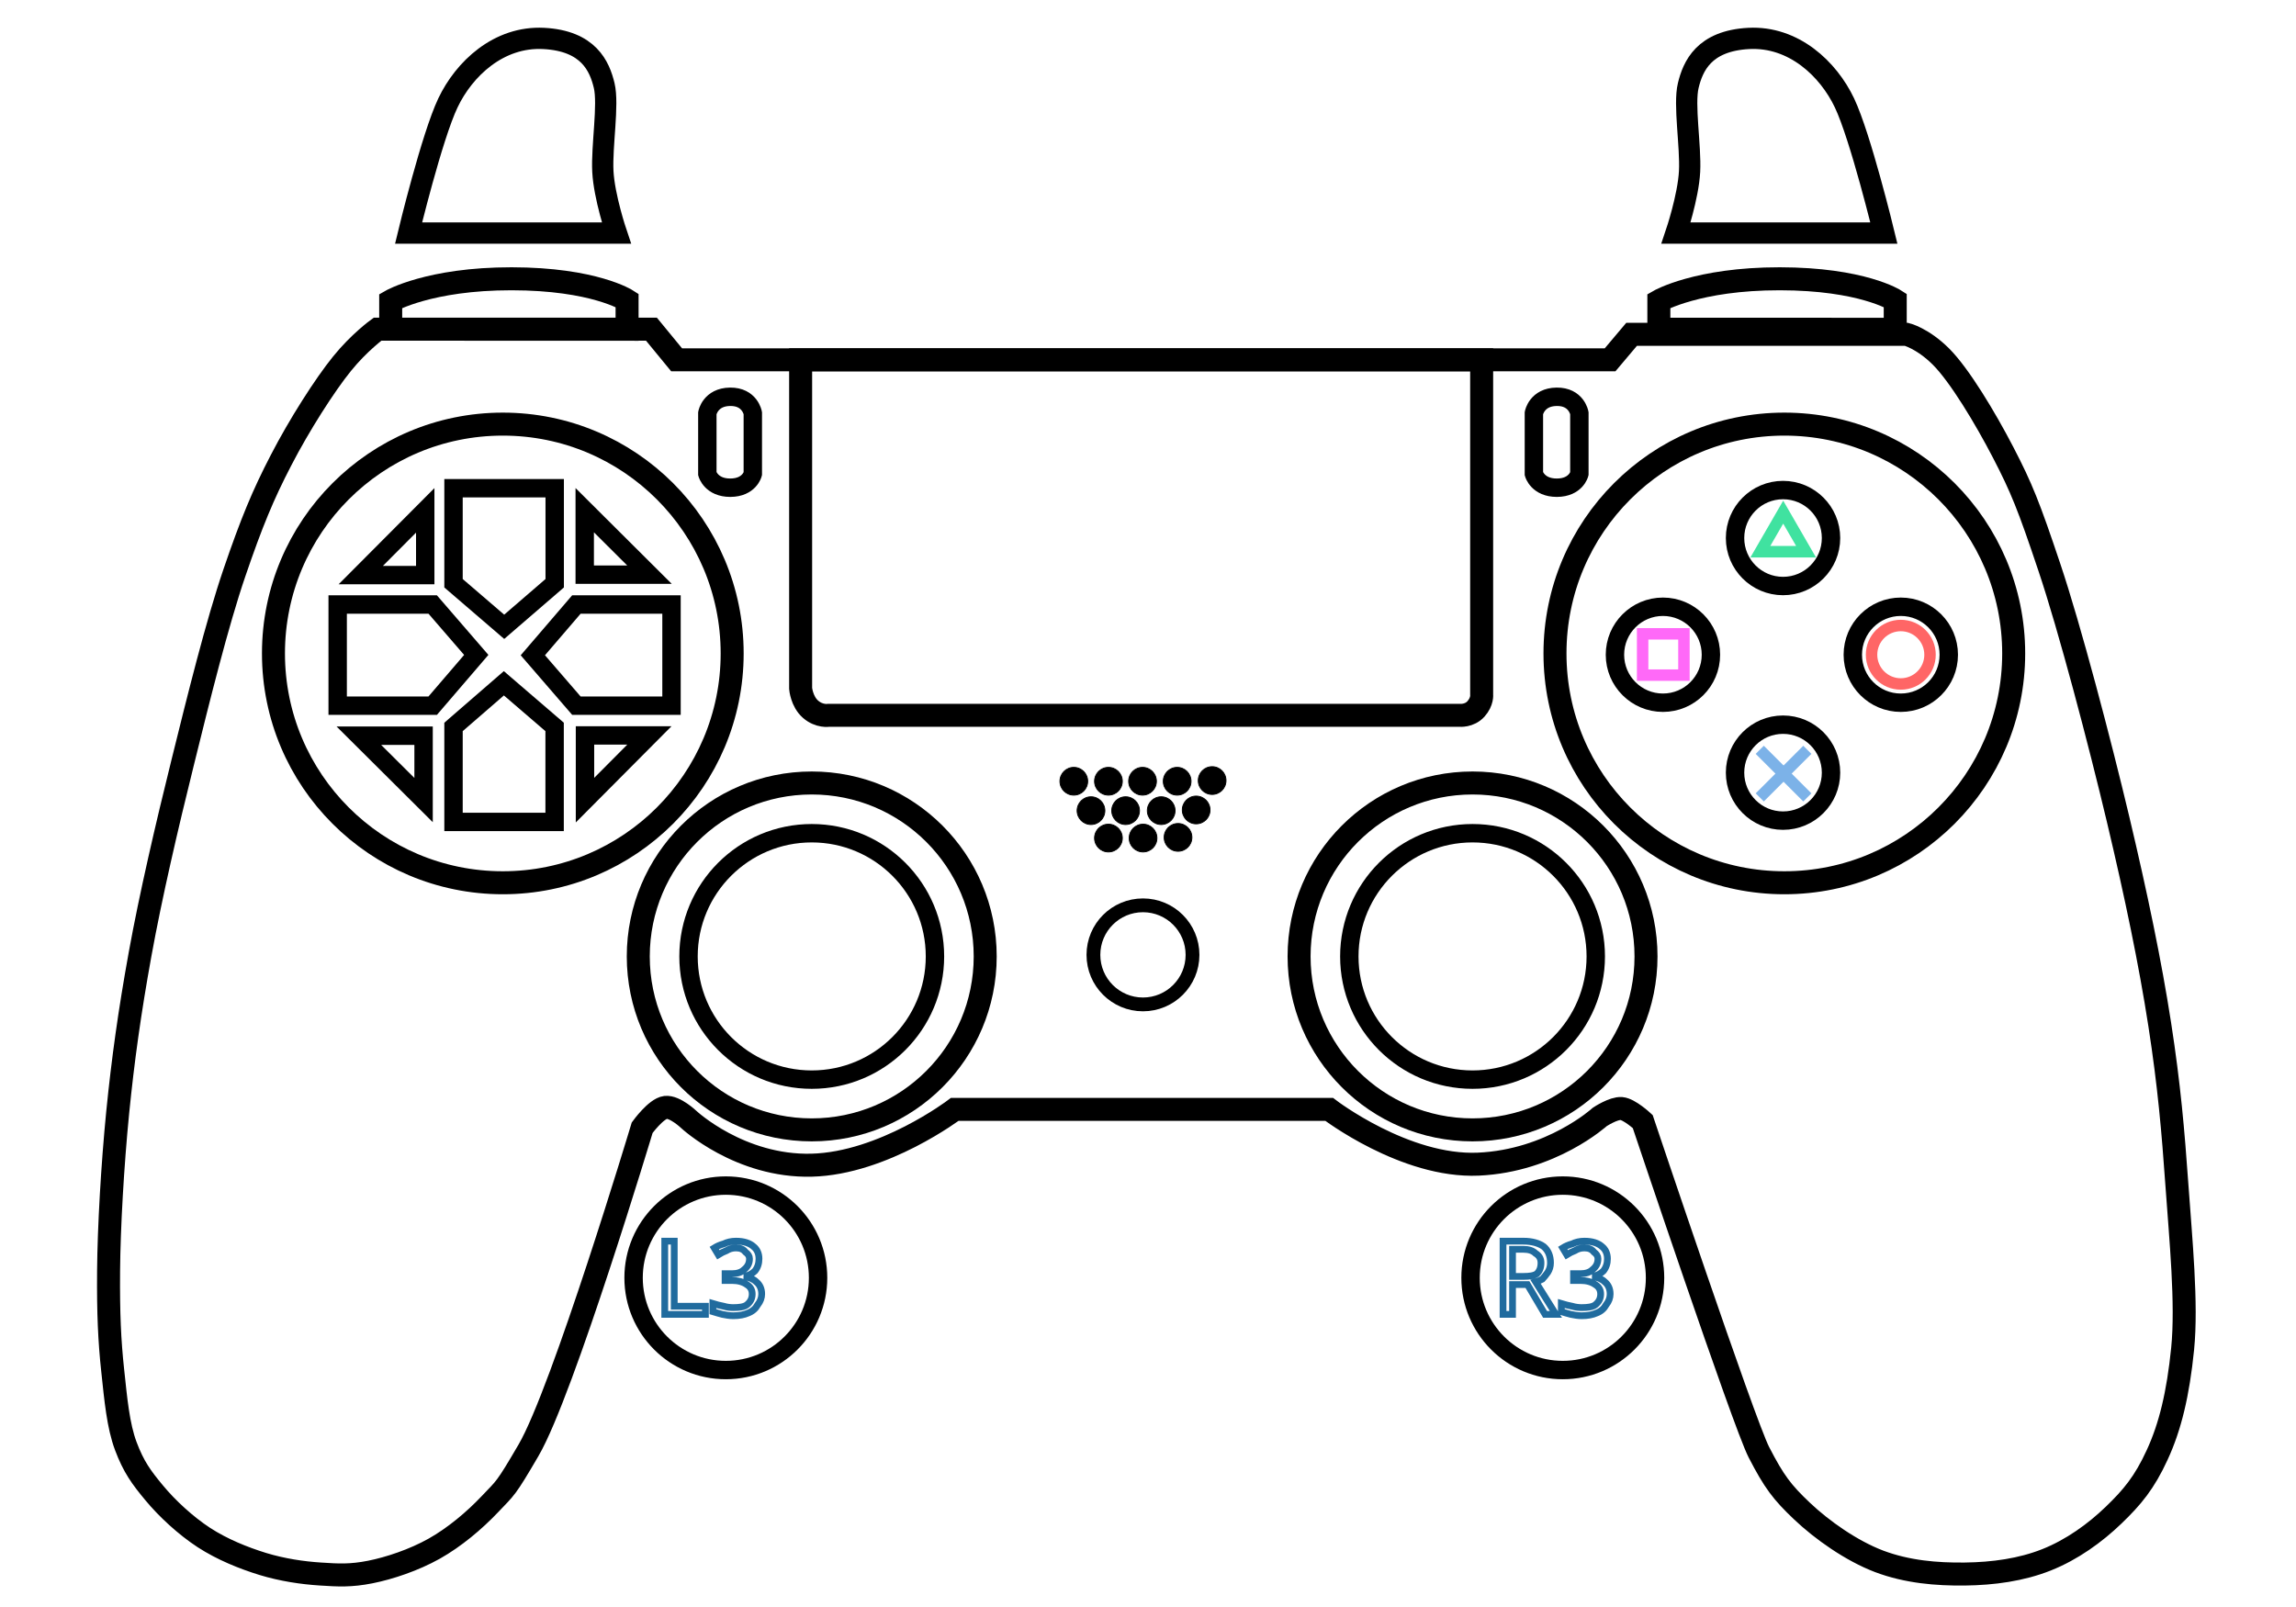
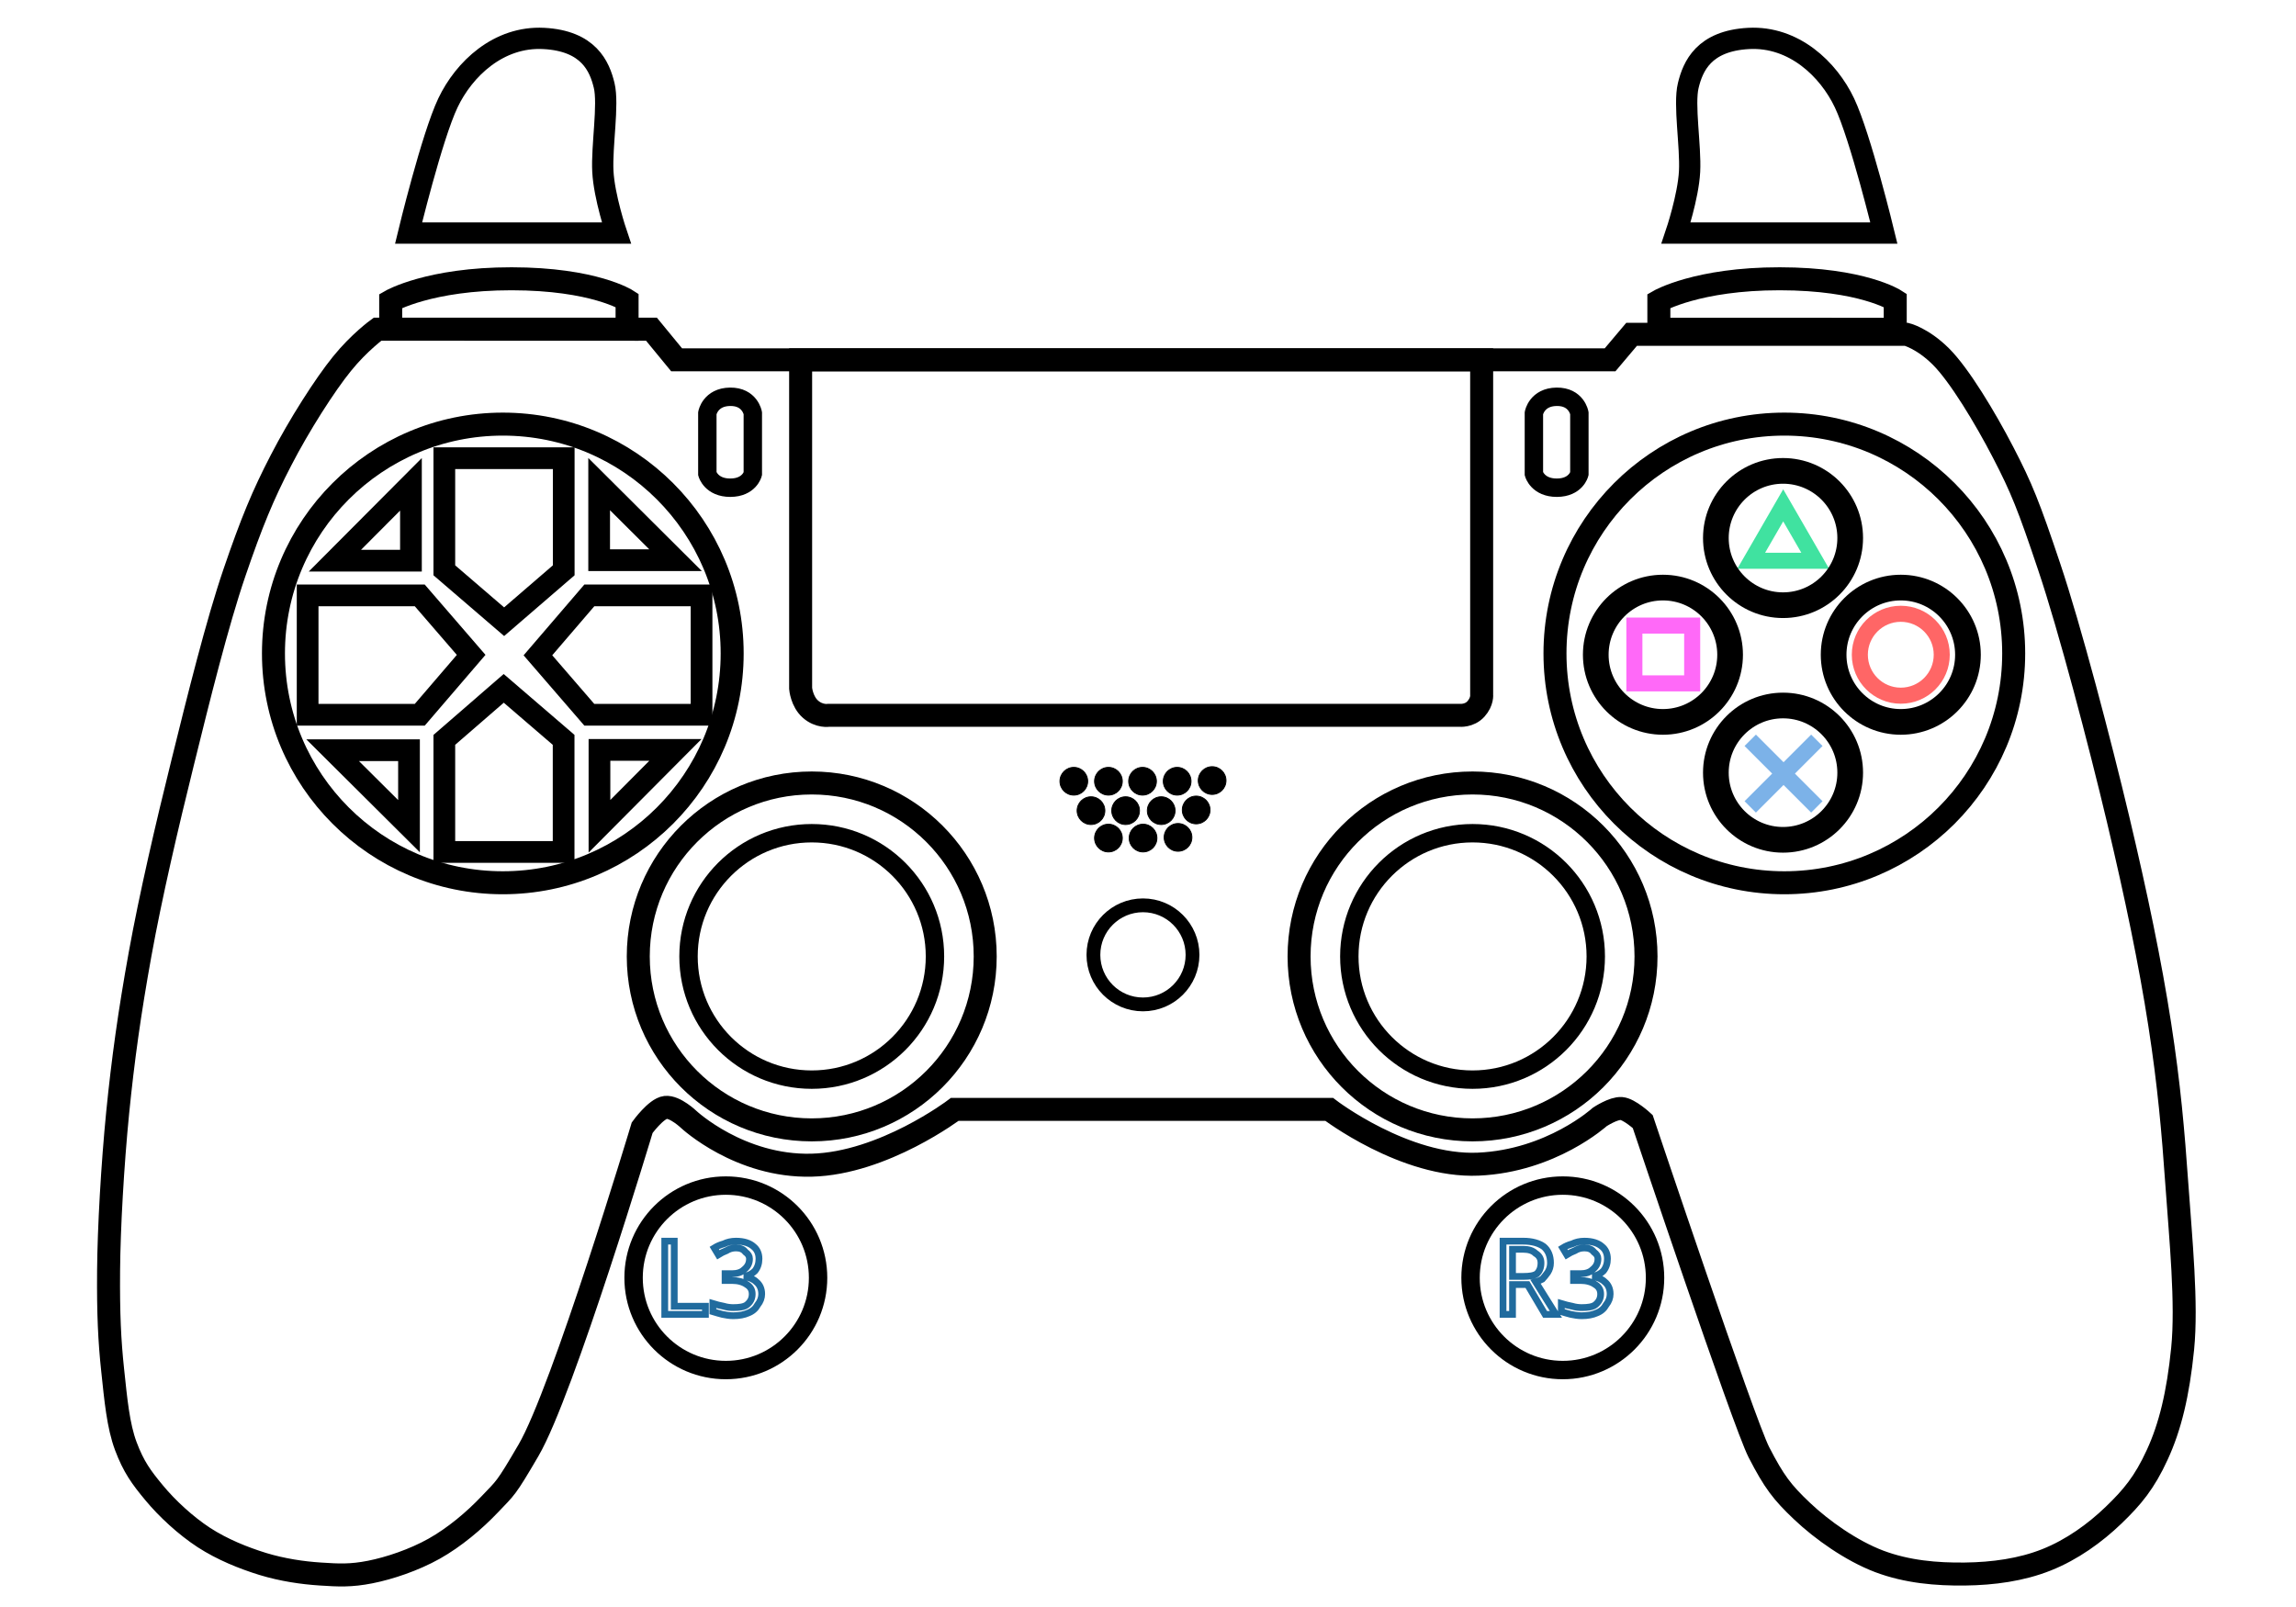
<svg xmlns="http://www.w3.org/2000/svg" width="100" height="70" viewBox="0 0 26.458 18.521" version="1.1" id="svg1" xml:space="preserve">
  <defs id="defs1" />
  <g id="other-peices">
    <path style="fill:none;stroke:#000000;stroke-width:0.265;stroke-dasharray:none" d="m 7.797,4.147 h 10.757 l 0.248,-0.294 h 3.167 c 0,0 0.185,0.045 0.397,0.256 0.212,0.211 0.509,0.703 0.719,1.108 0.21,0.405 0.294,0.614 0.529,1.315 0.236,0.7 0.585,2.03 0.794,2.91 0.209,0.88 0.371,1.66 0.48,2.365 0.109,0.704 0.154,1.229 0.198,1.852 0.044,0.623 0.118,1.364 0.066,1.885 -0.052,0.521 -0.145,0.903 -0.293,1.223 -0.147,0.321 -0.288,0.489 -0.503,0.696 -0.214,0.206 -0.48,0.398 -0.772,0.514 -0.291,0.116 -0.616,0.16 -0.941,0.164 -0.326,0.004 -0.667,-0.025 -0.988,-0.146 -0.321,-0.122 -0.659,-0.361 -0.889,-0.579 -0.23,-0.218 -0.322,-0.339 -0.497,-0.678 -0.175,-0.34 -1.339,-3.812 -1.339,-3.812 0,0 -0.153,-0.142 -0.245,-0.15 -0.092,-0.008 -0.25,0.097 -0.25,0.097 0,0 -0.555,0.506 -1.399,0.544 -0.845,0.038 -1.719,-0.631 -1.719,-0.631 h -4.315 c 0,0 -0.821,0.622 -1.649,0.643 -0.828,0.021 -1.415,-0.526 -1.415,-0.526 0,0 -0.16,-0.153 -0.269,-0.14 -0.109,0.013 -0.269,0.234 -0.269,0.234 0,0 -0.914,3.041 -1.31,3.718 -0.265,0.454 -0.262,0.428 -0.444,0.62 -0.182,0.192 -0.41,0.383 -0.643,0.514 -0.234,0.131 -0.515,0.225 -0.737,0.269 -0.222,0.044 -0.365,0.037 -0.573,0.023 C 3.487,18.128 3.255,18.094 3.028,18.025 2.802,17.955 2.562,17.858 2.35,17.721 2.139,17.583 1.926,17.386 1.777,17.206 1.628,17.027 1.539,16.905 1.45,16.668 1.361,16.431 1.334,16.129 1.298,15.791 1.262,15.454 1.247,15.141 1.251,14.645 1.255,14.15 1.296,13.43 1.356,12.821 1.417,12.213 1.492,11.671 1.614,10.997 1.736,10.324 1.923,9.52 2.105,8.787 2.286,8.054 2.503,7.18 2.701,6.601 2.899,6.022 3.03,5.705 3.239,5.303 3.447,4.9 3.743,4.436 3.941,4.192 4.138,3.948 4.35,3.794 4.35,3.794 h 3.157 z" id="controller-body" />
    <path data-key="b17" style="fill:none;stroke:#000000;stroke-width:0.265;stroke-dasharray:none" d="m 9.226,4.147 v 3.787 c 0,0 0.012,0.151 0.114,0.24 0.102,0.089 0.21,0.07 0.21,0.07 h 7.27 c 0,0 0.111,0.012 0.188,-0.073 0.077,-0.086 0.066,-0.167 0.066,-0.167 V 4.147 Z" id="touchpad" />
    <circle style="fill:none;fill-opacity:1;stroke:#000000;stroke-width:0.265;stroke-dasharray:none" id="shape-button-border" cx="20.562" cy="7.531" r="2.643" />
-     <circle style="fill:none;fill-opacity:1;stroke:#ff6666;stroke-width:0.132;stroke-dasharray:none;stroke-opacity:1" id="circle" cx="21.904" cy="7.546" r="0.337" />
-     <rect style="fill:none;stroke:#ff69f8;stroke-width:0.132;stroke-dasharray:none;stroke-opacity:1" id="square" width="0.476" height="0.476" x="18.929" y="7.305" />
-     <path style="fill:none;stroke:#40e2a0;stroke-width:0.648;stroke-dasharray:none;stroke-opacity:1" id="triangle" d="m 15.63,5.684 -2.58,-1e-7 1.29,-2.234 z" transform="matrix(0.2042794,0,0,0.2042794,17.61959,5.197552)" />
-     <g id="cross" transform="matrix(1.152074,0,0,1.152074,-3.125611,-1.355924)" style="stroke-width:1;stroke-dasharray:none">
+     <circle style="fill:none;fill-opacity:1;stroke:#ff6666;stroke-width:0.185;stroke-dasharray:none;stroke-opacity:1" id="circle" cx="21.904" cy="7.546" r="0.472" />
+     <rect style="fill:none;stroke:#ff69f8;stroke-width:0.185;stroke-dasharray:none;stroke-opacity:1" id="square" width="0.666" height="0.666" x="18.834" y="7.21" />
+     <path style="fill:none;stroke:#40e2a0;stroke-width:0.185;stroke-dasharray:none;stroke-opacity:1" id="triangle" d="M 20.918,6.463 H 20.18 L 20.549,5.824 Z" />
+     <g id="cross" transform="matrix(1.612904,0,0,1.612904,-12.59715,-5.464779)" style="stroke-width:1;stroke-dasharray:none">
      <path style="fill:none;stroke:#7cb2e8;stroke-width:0.115;stroke-dasharray:none;stroke-opacity:1" d="m 20.315,8.678 0.476,0.476 v 0" id="nw-se-cross" />
      <path style="fill:none;stroke:#7cb2e8;stroke-width:0.115;stroke-dasharray:none;stroke-opacity:1" d="M 20.791,8.678 20.315,9.154" id="sw-ne-cross" />
    </g>
    <text xml:space="preserve" style="font-style:normal;font-variant:normal;font-weight:normal;font-stretch:normal;font-size:1.179px;font-family:Txt;-inkscape-font-specification:Txt;text-align:start;writing-mode:lr-tb;direction:ltr;text-anchor:start;fill:none;stroke:#206b9e;stroke-width:0.078;stroke-dasharray:none;stroke-opacity:1" x="7.55" y="15.148" id="l3-text">
      <tspan id="tspan11" style="font-style:normal;font-variant:normal;font-weight:normal;font-stretch:normal;font-family:Txt;-inkscape-font-specification:Txt;stroke:#206b9e;stroke-width:0.078;stroke-dasharray:none;stroke-opacity:1" x="7.55" y="15.148">L3</tspan>
    </text>
    <text xml:space="preserve" style="font-style:normal;font-variant:normal;font-weight:normal;font-stretch:normal;font-size:1.179px;font-family:Txt;-inkscape-font-specification:Txt;text-align:start;writing-mode:lr-tb;direction:ltr;text-anchor:start;fill:none;stroke:#206b9e;stroke-width:0.078;stroke-dasharray:none;stroke-opacity:1" x="17.211" y="15.146" id="r3-text">
      <tspan id="tspan11-3" style="font-style:normal;font-variant:normal;font-weight:normal;font-stretch:normal;font-family:Txt;-inkscape-font-specification:Txt;stroke:#206b9e;stroke-width:0.078;stroke-dasharray:none;stroke-opacity:1" x="17.211" y="15.146">R3</tspan>
    </text>
    <g id="speaker-grill" transform="translate(-0.2038979)">
      <circle style="fill:#000000;fill-opacity:1;stroke:#000000;stroke-width:0.01;stroke-dasharray:none" id="speaker-grill-12" cx="13.779" cy="9.651" r="0.16" />
      <circle style="fill:#000000;fill-opacity:1;stroke:#000000;stroke-width:0.01;stroke-dasharray:none" id="speaker-grill-11" cx="13.376" cy="9.659" r="0.16" />
      <circle style="fill:#000000;fill-opacity:1;stroke:#000000;stroke-width:0.01;stroke-dasharray:none" id="speaker-grill-10" cx="12.977" cy="9.659" r="0.16" />
      <circle style="fill:#000000;fill-opacity:1;stroke:#000000;stroke-width:0.01;stroke-dasharray:none" id="speaker-grill-9" cx="13.988" cy="9.335" r="0.16" />
      <circle style="fill:#000000;fill-opacity:1;stroke:#000000;stroke-width:0.01;stroke-dasharray:none" id="speaker-grill-8" cx="13.585" cy="9.343" r="0.16" />
      <circle style="fill:#000000;fill-opacity:1;stroke:#000000;stroke-width:0.01;stroke-dasharray:none" id="speaker-grill-7" cx="13.175" cy="9.343" r="0.16" />
      <circle style="fill:#000000;fill-opacity:1;stroke:#000000;stroke-width:0.01;stroke-dasharray:none" id="speaker-grill-6" cx="12.776" cy="9.343" r="0.16" />
      <circle style="fill:#000000;fill-opacity:1;stroke:#000000;stroke-width:0.01;stroke-dasharray:none" id="speaker-grill-5" cx="14.172" cy="8.996" r="0.16" />
      <circle style="fill:#000000;fill-opacity:1;stroke:#000000;stroke-width:0.01;stroke-dasharray:none" id="speaker-grill-4" cx="13.769" cy="9.004" r="0.16" />
      <circle style="fill:#000000;fill-opacity:1;stroke:#000000;stroke-width:0.01;stroke-dasharray:none" id="speaker-grill-3" cx="13.37" cy="9.004" r="0.16" />
      <circle style="fill:#000000;fill-opacity:1;stroke:#000000;stroke-width:0.01;stroke-dasharray:none" id="speaker-grill-2" cx="12.977" cy="9.004" r="0.16" />
      <circle style="fill:#000000;fill-opacity:1;stroke:#000000;stroke-width:0.01;stroke-dasharray:none" id="speaker-grill-1" cx="12.578" cy="9.004" r="0.16" />
    </g>
  </g>
  <g id="dpad" style="stroke:#000000;stroke-width:0.212;stroke-dasharray:none;fill:none">
-     <g id="dpad-buttons">
-       <path data-key="d0" id="dpad-0-degrees" d="m 5.226,5.627 h 1.166 v 1.095 L 5.81,7.224 5.226,6.722 Z" style="stroke:#000000;stroke-width:0.212;stroke-dasharray:none;" />
-       <path data-key="d45" id="dpad-45-degrees" d="M 6.738,6.623 H 7.484 L 6.738,5.88 v 0.743 h 0.746" style="stroke:#000000;stroke-width:0.212;stroke-dasharray:none;" />
-       <path data-key="d90" id="dpad-90-degrees" d="m 7.738,6.967 v 1.166 H 6.642 L 6.14,7.552 6.642,6.967 Z" style="stroke:#000000;stroke-width:0.212;stroke-dasharray:none;" />
-       <path data-key="d135" id="dpad-135-degrees" d="M 6.741,8.476 V 9.222 L 7.483,8.476 H 6.741 v 0.746" style="stroke:#000000;stroke-width:0.212;stroke-dasharray:none;" />
-       <path data-key="d180" id="dpad-180-degrees" d="M 6.391,9.473 H 5.226 V 8.378 L 5.806,7.875 6.391,8.378 Z" style="stroke:#000000;stroke-width:0.212;stroke-dasharray:none;" />
-       <path data-key="d225" id="dpad-225-degrees" d="M 4.881,8.479 H 4.135 L 4.881,9.221 V 8.479 H 4.135" style="stroke:#000000;stroke-width:0.212;stroke-dasharray:none;" />
-       <path data-key="d270" id="dpad-270-degrees" d="M 3.891,8.133 V 6.967 h 1.095 l 0.502,0.581 -0.502,0.585 z" style="stroke:#000000;stroke-width:0.212;stroke-dasharray:none;" />
-       <path data-key="d315" id="dpad-315-degrees" d="M 4.9,6.628 V 5.882 L 4.157,6.628 H 4.9 V 5.882" style="stroke:#000000;stroke-width:0.212;stroke-dasharray:none;" />
+     <g id="dpad-buttons" transform="matrix(1.18,0,0,1.18,-1.046599,-1.358971)">
+       <path data-key="d0" id="dpad-0-degrees" d="m 5.226,5.627 h 1.166 v 1.095 L 5.81,7.224 5.226,6.722 Z" style="stroke:#000000;stroke-width:0.212;stroke-dasharray:none" />
+       <path data-key="d45" id="dpad-45-degrees" d="M 6.738,6.623 H 7.484 L 6.738,5.88 v 0.743 h 0.746" style="stroke:#000000;stroke-width:0.212;stroke-dasharray:none" />
+       <path data-key="d90" id="dpad-90-degrees" d="m 7.738,6.967 v 1.166 H 6.642 L 6.14,7.552 6.642,6.967 Z" style="stroke:#000000;stroke-width:0.212;stroke-dasharray:none" />
+       <path data-key="d135" id="dpad-135-degrees" d="M 6.741,8.476 V 9.222 L 7.483,8.476 H 6.741 v 0.746" style="stroke:#000000;stroke-width:0.212;stroke-dasharray:none" />
+       <path data-key="d180" id="dpad-180-degrees" d="M 6.391,9.473 H 5.226 V 8.378 L 5.806,7.875 6.391,8.378 Z" style="stroke:#000000;stroke-width:0.212;stroke-dasharray:none" />
+       <path data-key="d225" id="dpad-225-degrees" d="M 4.881,8.479 H 4.135 L 4.881,9.221 V 8.479 H 4.135" style="stroke:#000000;stroke-width:0.212;stroke-dasharray:none" />
+       <path data-key="d270" id="dpad-270-degrees" d="M 3.891,8.133 V 6.967 h 1.095 l 0.502,0.581 -0.502,0.585 z" style="stroke:#000000;stroke-width:0.212;stroke-dasharray:none" />
+       <path data-key="d315" id="dpad-315-degrees" d="M 4.9,6.628 V 5.882 L 4.157,6.628 H 4.9 V 5.882" style="stroke:#000000;stroke-width:0.212;stroke-dasharray:none" />
    </g>
    <circle id="dpad-center" style="fill:none;fill-opacity:1;stroke:#000000;stroke-width:0.265;stroke-dasharray:none" cx="5.794" cy="7.531" r="2.643" />
  </g>
  <g id="buttons">
    <circle data-key="b10" style="stroke:#000000;stroke-width:0.212;stroke-dasharray:none;fill:none" id="b10" cx="8.364" cy="14.727" r="1.063" />
    <circle data-key="b11" style="stroke:#000000;stroke-width:0.212;stroke-dasharray:none;fill:none" id="bll" cx="18.009" cy="14.727" r="1.063" />
-     <circle data-key="b3" style="fill-opacity:1;stroke:#000000;stroke-width:0.212;stroke-dasharray:none;fill:none" id="b3" cx="20.547" cy="6.201" r="0.553" />
-     <circle data-key="b2" style="fill-opacity:1;stroke:#000000;stroke-width:0.212;stroke-dasharray:none;fill:none" id="b2" cx="19.163" cy="7.546" r="0.553" />
-     <circle data-key="b1" style="fill-opacity:1;stroke:#000000;stroke-width:0.212;stroke-dasharray:none;fill:none" id="b1" cx="21.904" cy="7.546" r="0.553" />
-     <circle data-key="b0" style="fill-opacity:1;stroke:#000000;stroke-width:0.212;stroke-dasharray:none;fill:none" id="b0" cx="20.547" cy="8.905" r="0.553" />
+     <circle data-key="b3" style="fill:none;fill-opacity:1;stroke:#000000;stroke-width:0.296;stroke-dasharray:none" id="b3" cx="20.547" cy="6.201" r="0.774" />
+     <circle data-key="b2" style="fill:none;fill-opacity:1;stroke:#000000;stroke-width:0.296;stroke-dasharray:none" id="b2" cx="19.163" cy="7.546" r="0.774" />
+     <circle data-key="b1" style="fill:none;fill-opacity:1;stroke:#000000;stroke-width:0.296;stroke-dasharray:none" id="b1" cx="21.904" cy="7.546" r="0.774" />
+     <circle data-key="b0" style="fill:none;fill-opacity:1;stroke:#000000;stroke-width:0.296;stroke-dasharray:none" id="b0" cx="20.547" cy="8.905" r="0.774" />
    <circle data-key="b16" style="stroke:#000000;stroke-width:0.159;stroke-dasharray:none;fill:none" id="b16" cx="13.171" cy="11.005" r="0.571" />
    <path data-key="b5" style="fill-opacity:1;stroke:#000000;stroke-width:0.265;stroke-dasharray:none;fill:none" d="M 19.116,3.794 V 3.469 c 0,0 0.444,-0.257 1.393,-0.256 0.95,5.267e-4 1.331,0.248 1.331,0.248 v 0.334 z" id="r1-button" />
    <path data-key="b4" style="fill-opacity:1;stroke:#000000;stroke-width:0.265;stroke-dasharray:none;fill:none" d="M 4.502,3.794 V 3.469 c 0,0 0.444,-0.257 1.393,-0.256 0.95,5.267e-4 1.331,0.248 1.331,0.248 v 0.334 z" id="l1-button" />
    <path data-key="b9" id="options-button" style="stroke:#000000;stroke-width:0.212;stroke-dasharray:none;fill:none" d="m 17.676,4.761 c 0,0 0.033,-0.185 0.262,-0.188 0.229,-0.003 0.262,0.188 0.262,0.188 v 0.7 c 0,0 -0.039,0.159 -0.259,0.16 -0.221,5.046e-4 -0.265,-0.16 -0.265,-0.16 z" />
    <path data-key="b8" id="share-button" style="stroke:#000000;stroke-width:0.212;stroke-dasharray:none;fill:none" d="m 8.151,4.761 c 0,0 0.033,-0.185 0.262,-0.188 0.229,-0.003 0.262,0.188 0.262,0.188 v 0.7 c 0,0 -0.039,0.159 -0.259,0.16 -0.221,5.046e-4 -0.265,-0.16 -0.265,-0.16 z" />
  </g>
  <g id="triggers">
    <path data-key="b7" style="fill:none;fill-opacity:1;stroke:#000000;stroke-width:0.245;stroke-dasharray:none" d="m 21.709,2.686 h -2.395 c 0,0 0.141,-0.418 0.156,-0.71 0.015,-0.291 -0.069,-0.772 -0.015,-0.991 0.053,-0.219 0.178,-0.515 0.697,-0.542 0.519,-0.027 0.918,0.353 1.103,0.743 0.185,0.389 0.454,1.5 0.454,1.5 z" id="r2-trigger" />
    <path data-key="b6" style="fill:none;fill-opacity:1;stroke:#000000;stroke-width:0.245;stroke-dasharray:none" d="m 4.708,2.686 h 2.395 c 0,0 -0.141,-0.418 -0.156,-0.71 C 6.932,1.685 7.015,1.204 6.962,0.985 6.909,0.765 6.784,0.47 6.265,0.443 5.745,0.416 5.347,0.796 5.162,1.185 4.976,1.575 4.708,2.686 4.708,2.686 Z" id="l2-trigger" />
  </g>
  <g id="joysticks">
    <g id="left-joystick-container-svg">
      <circle style="fill:none;stroke:#000000;stroke-width:0.265;stroke-dasharray:none" id="left-joystick-outer-circle" cx="9.354" cy="11.023" r="1.999" />
      <circle data-key="j0" style="fill:none;stroke:#000000;stroke-width:0.212;stroke-dasharray:none" id="left-joystick-inner-joystick" cx="9.354" cy="11.023" r="1.42" />
    </g>
    <g id="right-joystick-container-svg">
      <circle style="fill:none;stroke:#000000;stroke-width:0.265;stroke-dasharray:none" id="right-joystick-outer-circle" cx="16.969" cy="11.023" r="1.999" />
      <circle data-key="j1" style="fill:none;stroke:#000000;stroke-width:0.212;stroke-dasharray:none" id="right-joystick-inner-circle" cx="16.969" cy="11.023" r="1.42" />
    </g>
  </g>
</svg>
